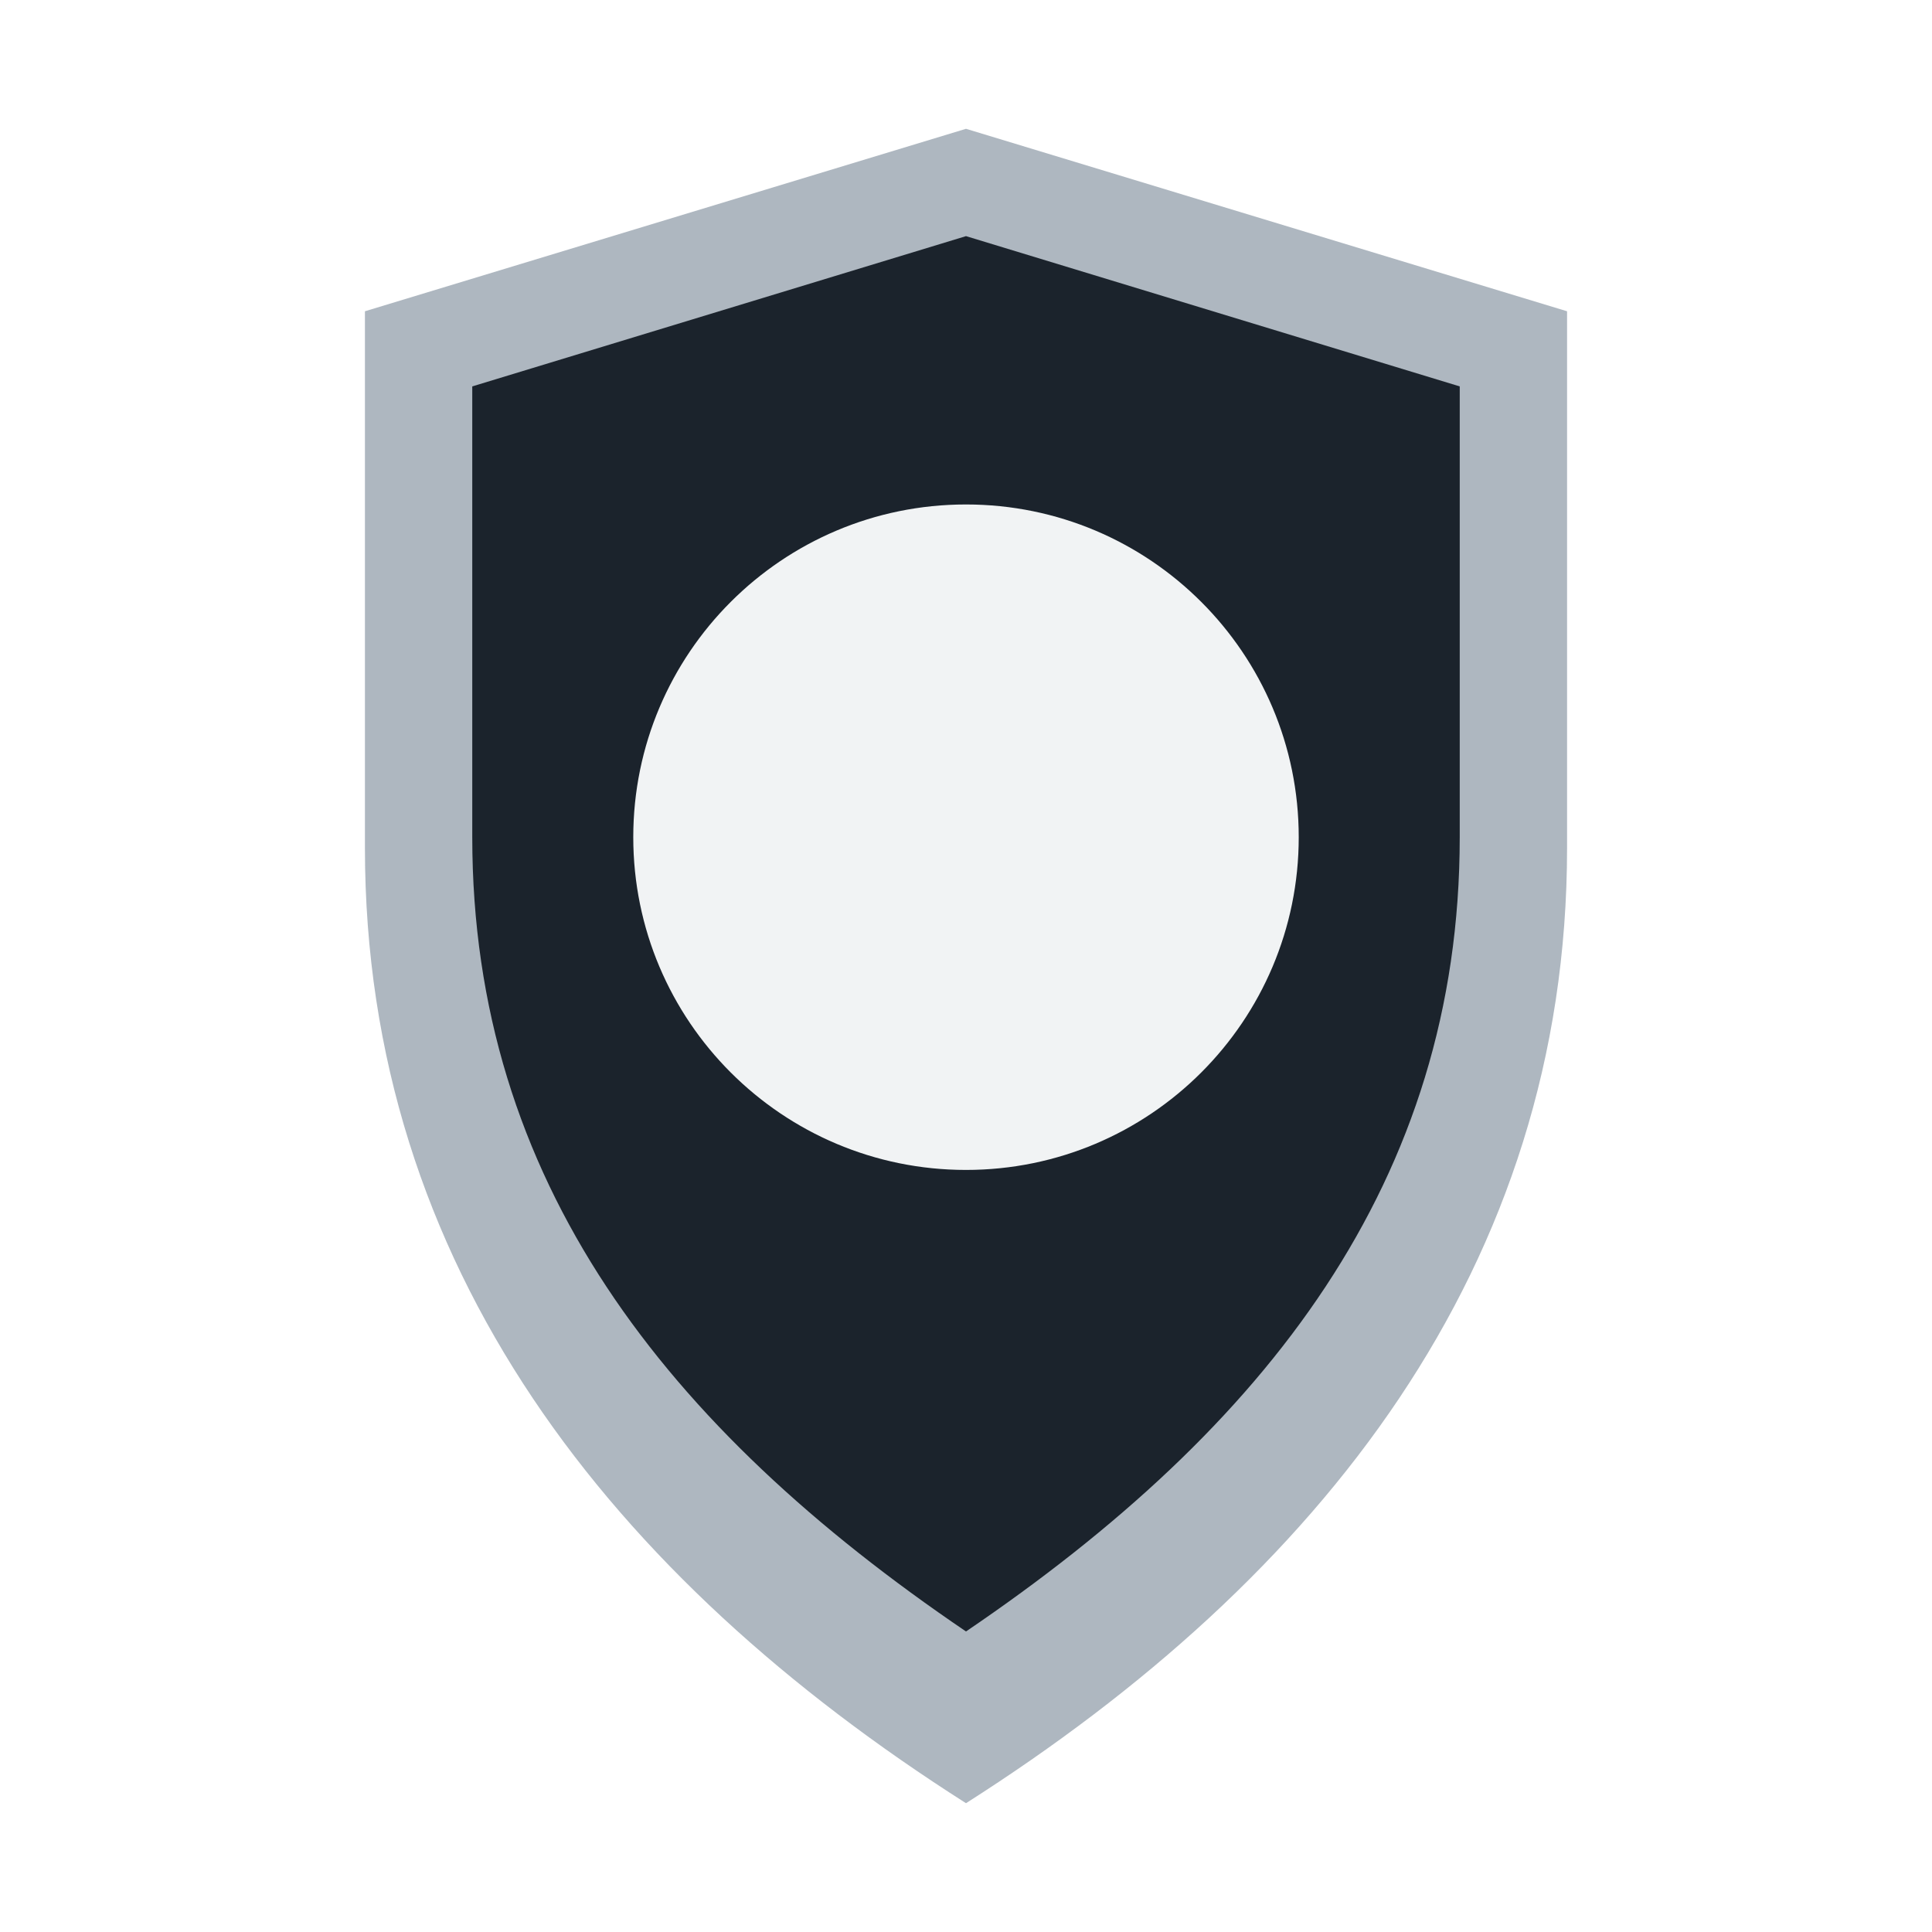
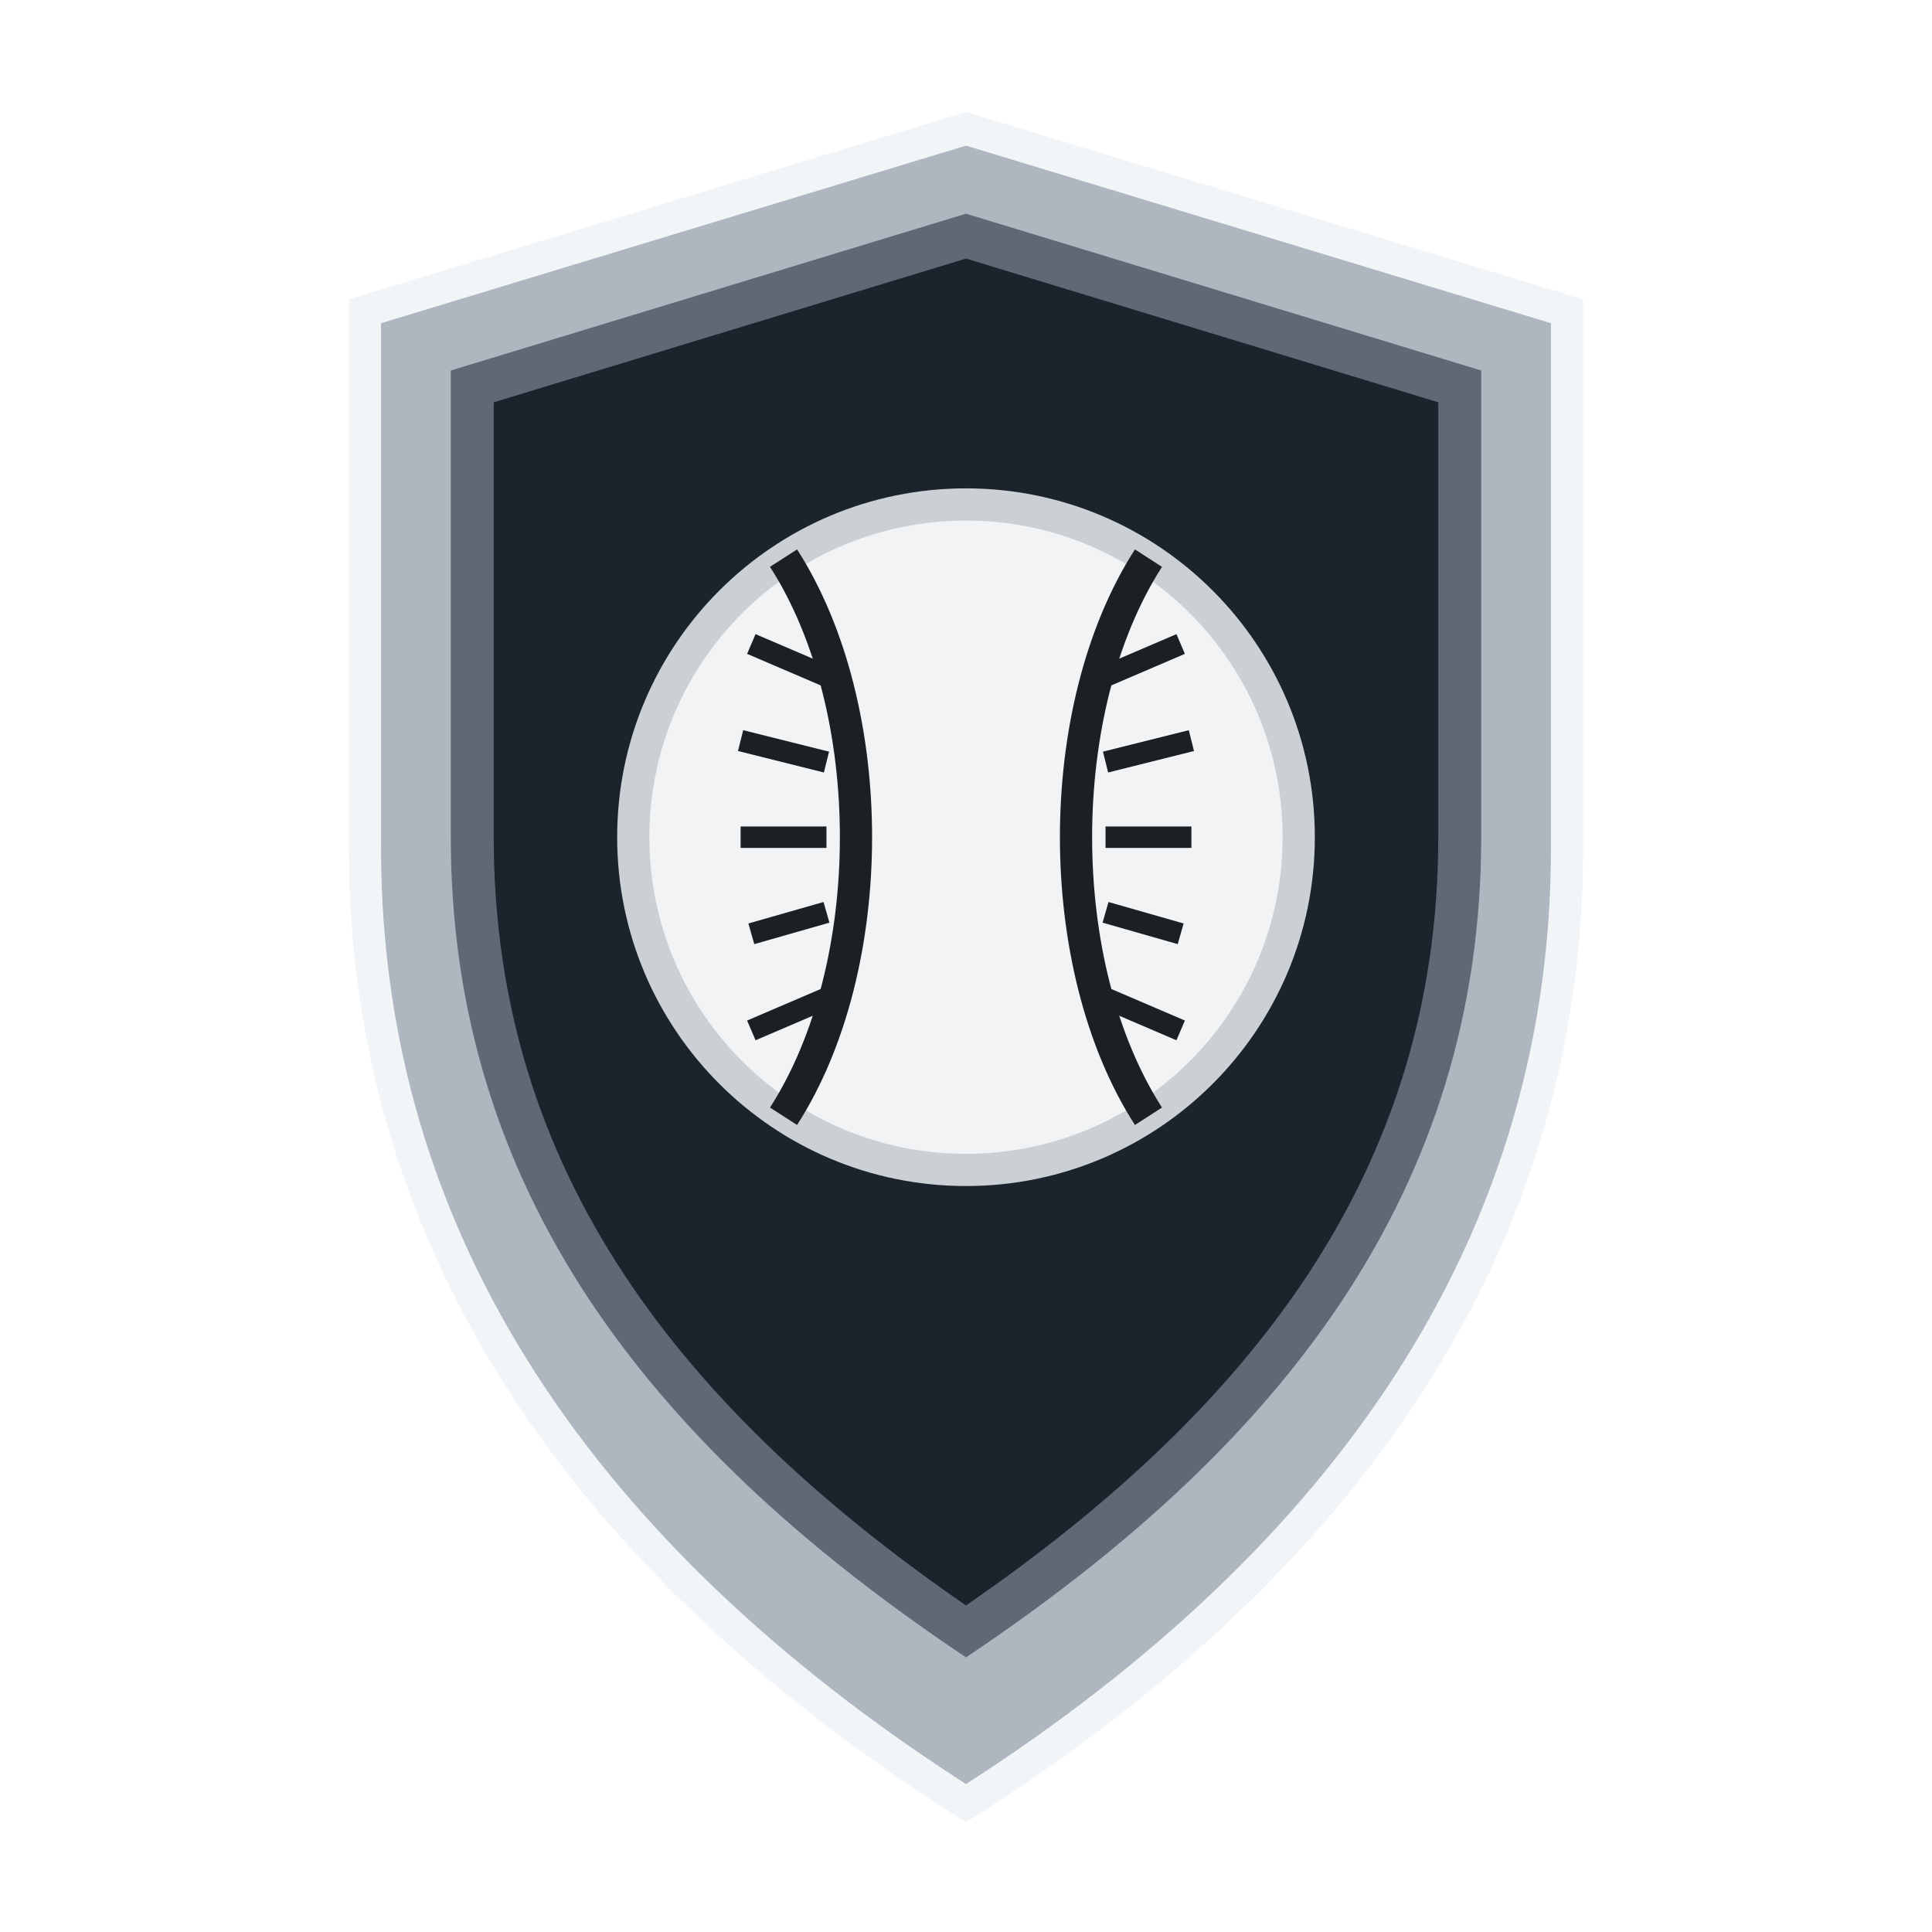
<svg xmlns="http://www.w3.org/2000/svg" viewBox="0 0 180 180">
-   <path d="M90 12 146 29v50c0 39-23 68-56 89-33-21-56-50-56-89V29Z" fill="#aeb7c0" />
-   <path d="M90 22 136 36v42c0 32-18 55-46 74-28-19-46-42-46-74V36Z" fill="#1b232c" />
-   <circle cx="90" cy="78" r="31" fill="#f1f3f4" />
+   <path d="M90 12 146 29v50c0 39-23 68-56 89-33-21-56-50-56-89V29Z" fill="#aeb7c0" stroke="#f2f5f8" stroke-width="3" />
+   <path d="M90 22 136 36v42c0 32-18 55-46 74-28-19-46-42-46-74V36Z" fill="#1b232c" stroke="#5e6974" stroke-width="4" />
+   <circle cx="90" cy="78" r="31" fill="#f1f3f4" stroke="#cbd0d4" stroke-width="3" />
+   <path d="M73 52c9 14 9 38 0 52M107 52c-9 14-9 38 0 52" fill="none" stroke="#1b2025" stroke-width="3" />
+   <g stroke="#1b2025" stroke-width="2">
+     <path d="M70 60l7 3M69 69l8 2M69 78h8M70 87l7-2M70 96l7-3M110 60l-7 3M111 69l-8 2M111 78h-8M110 87l-7-2M110 96l-7-3" />
+   </g>
</svg>
